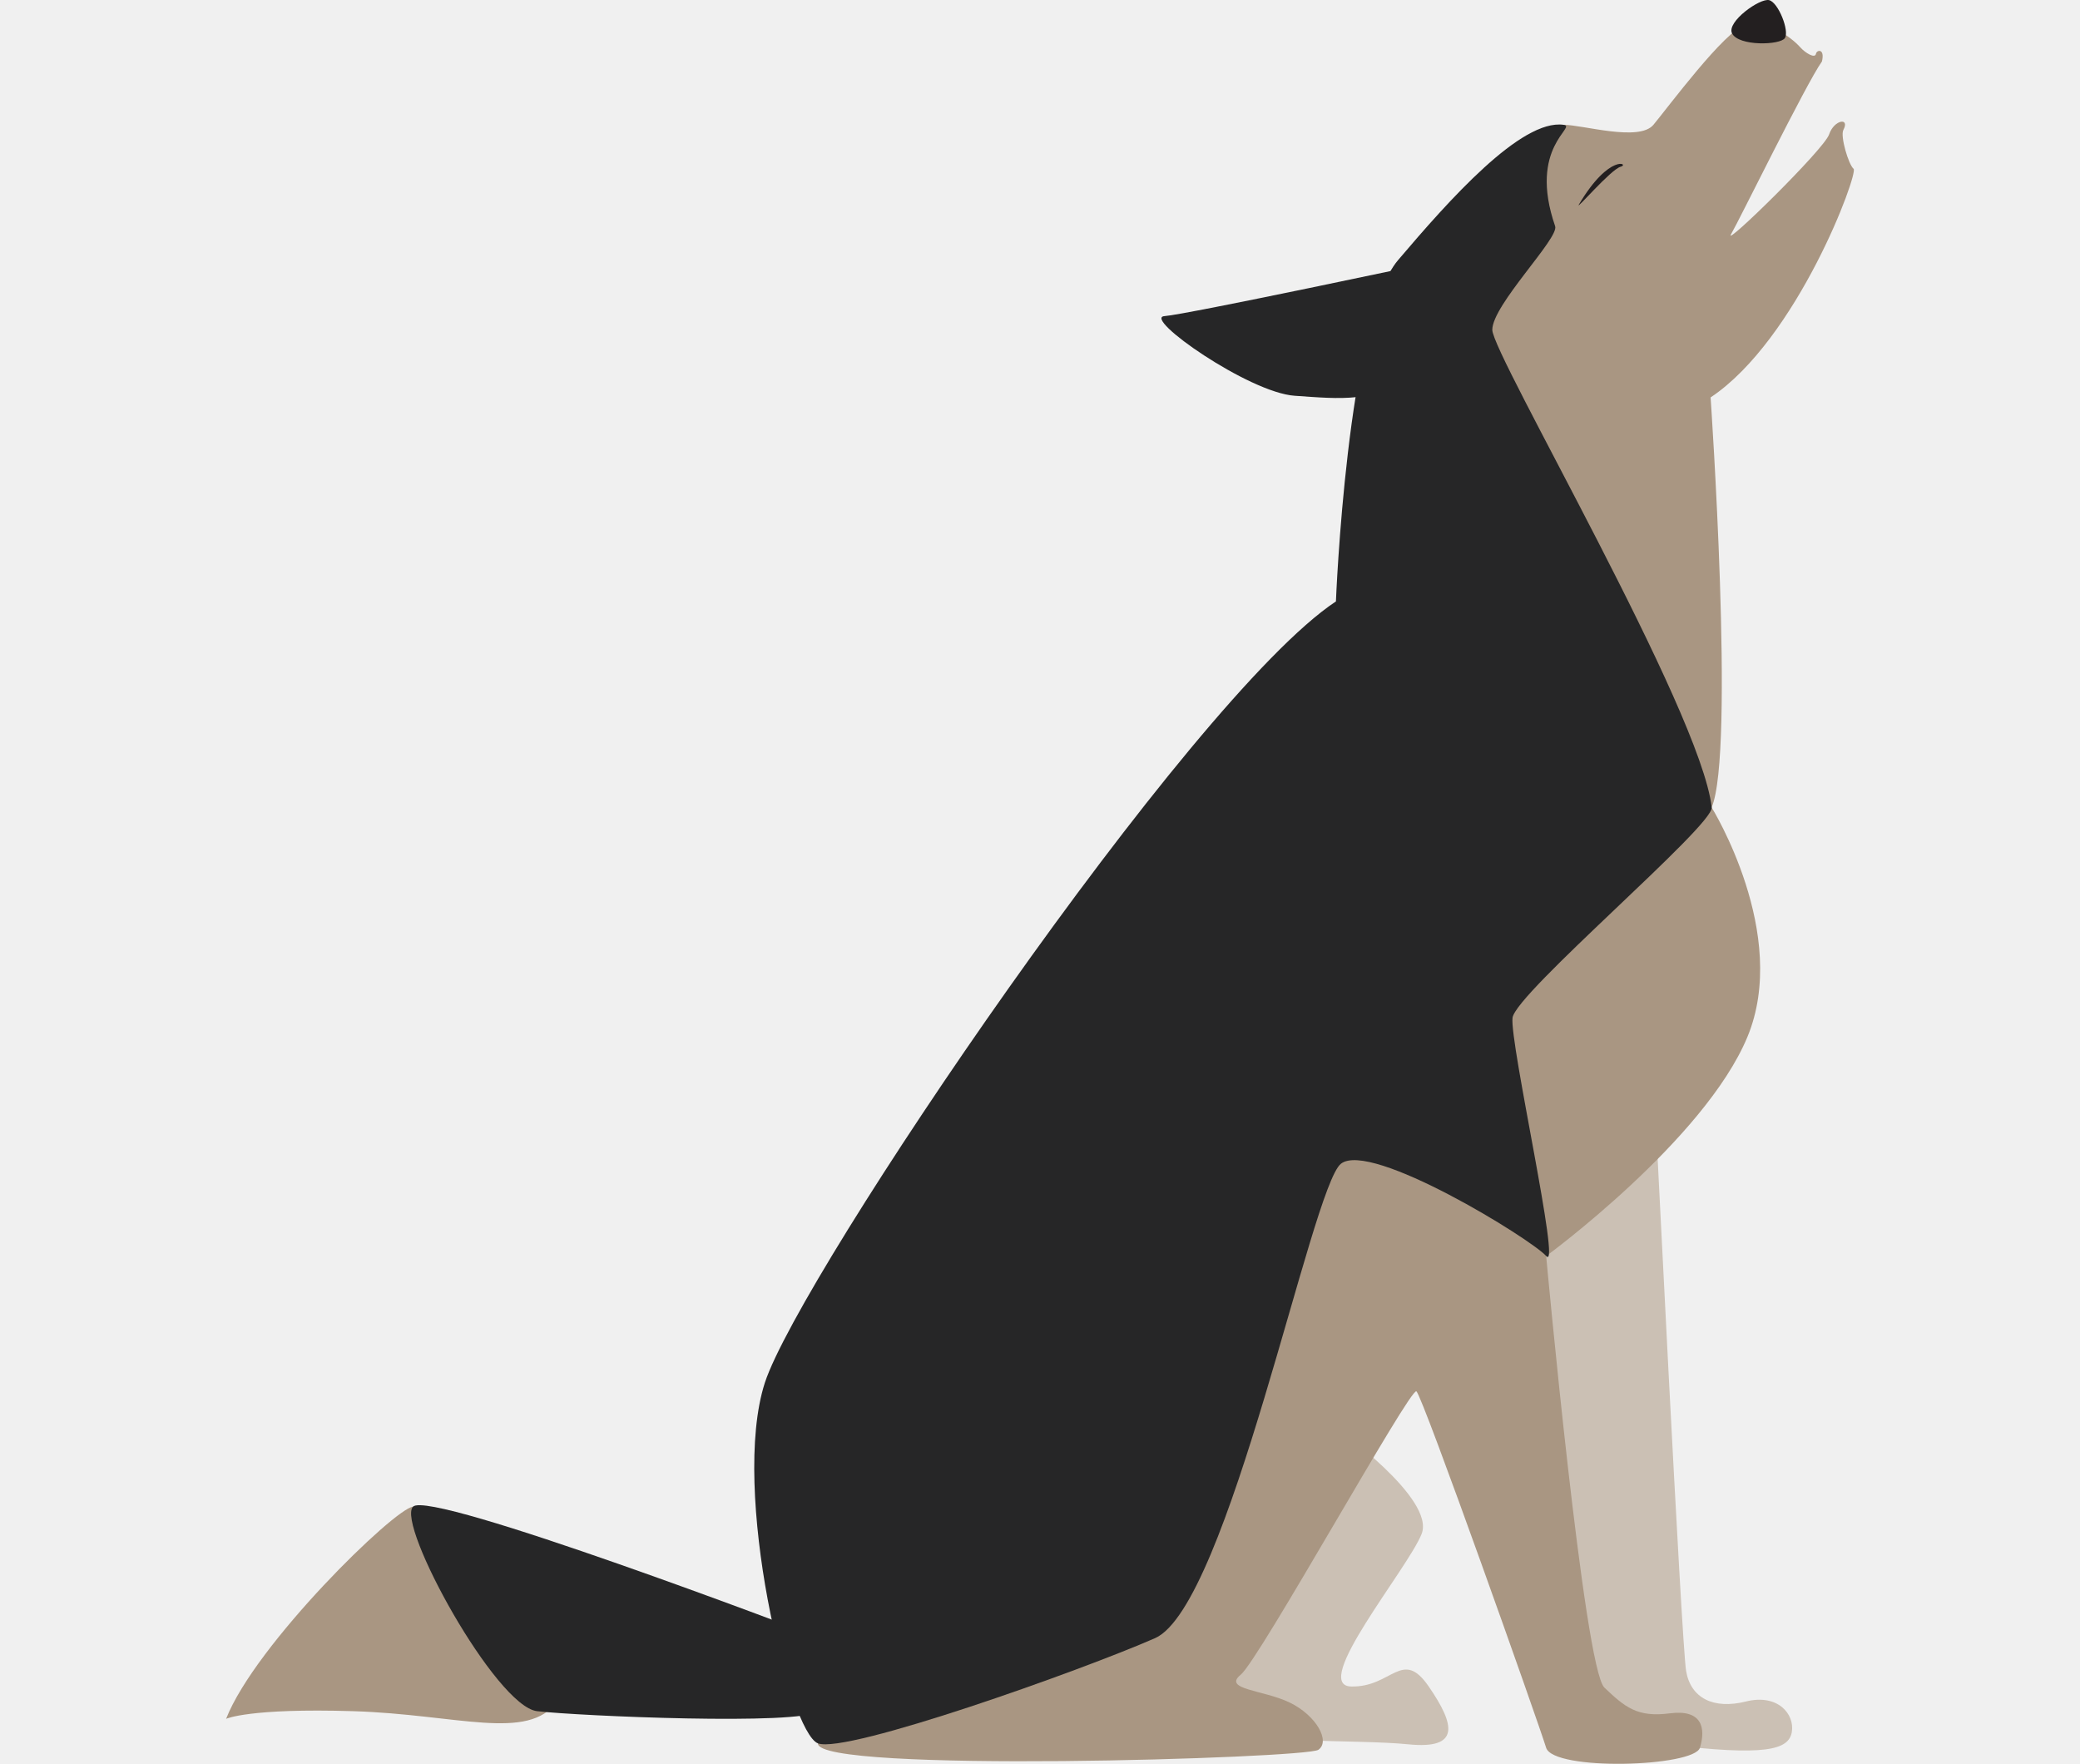
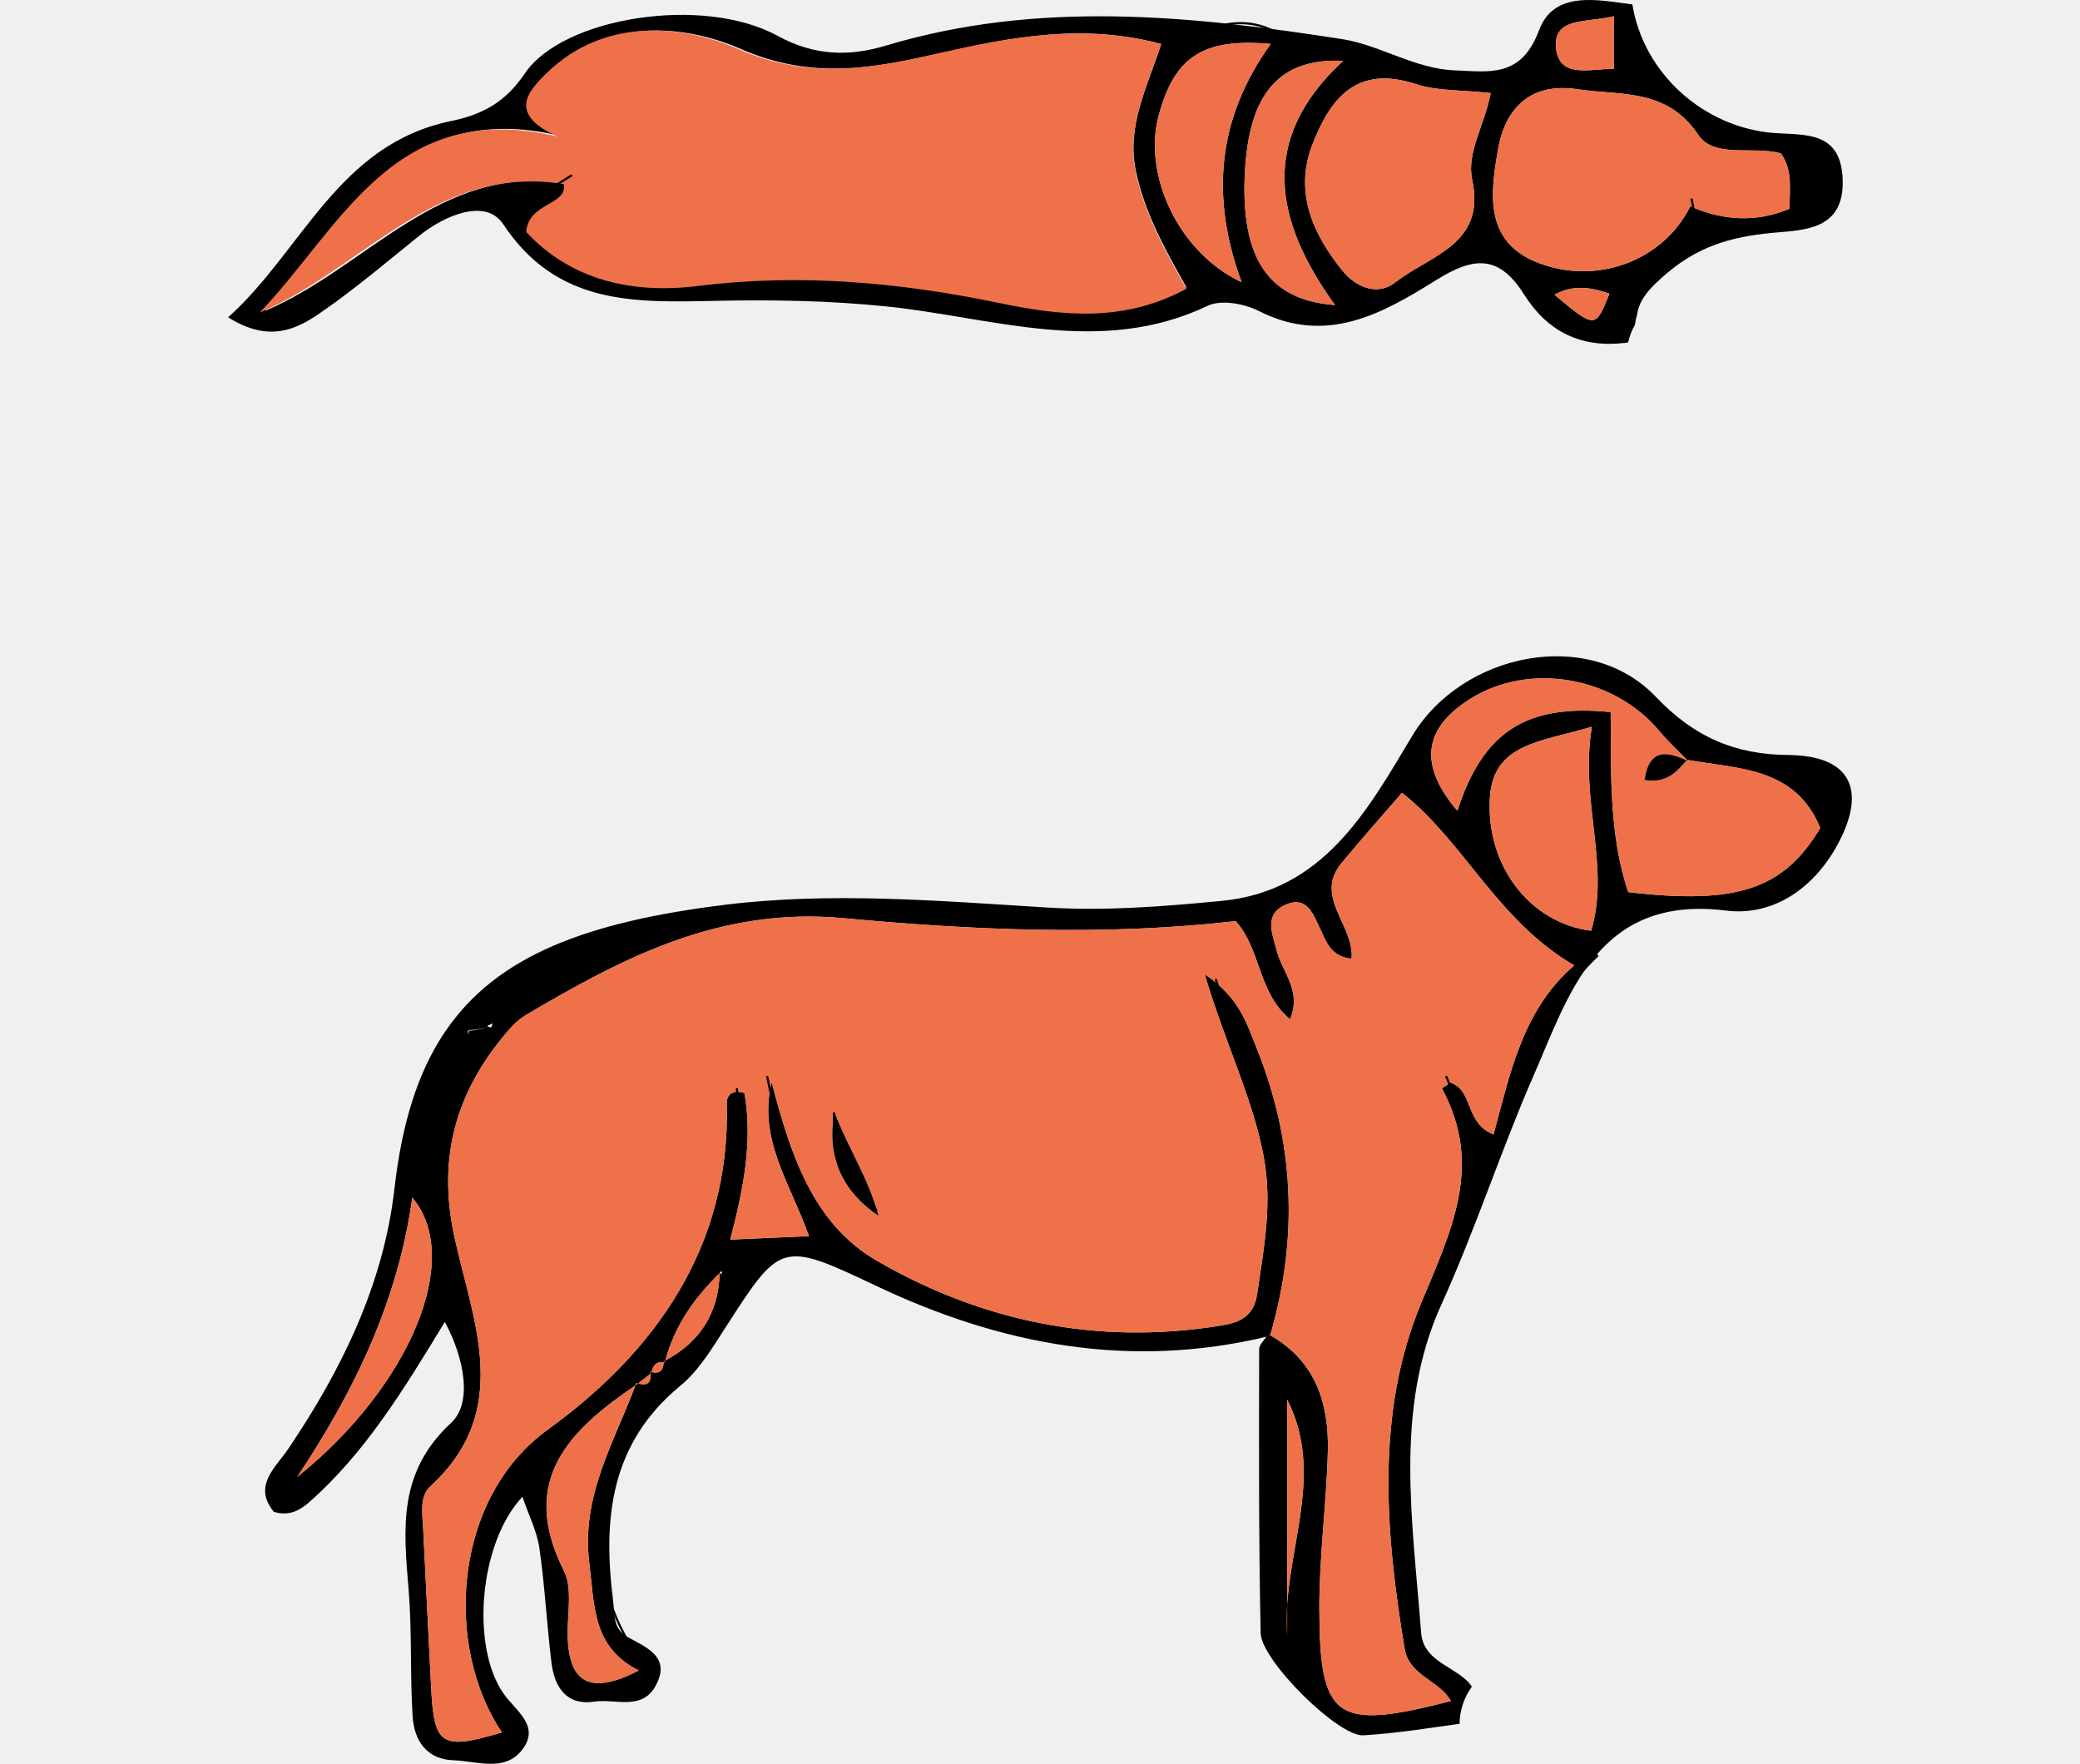
- <svg xmlns="http://www.w3.org/2000/svg" width="263" height="223" viewBox="0 0 1185.56 1284.51">
-   <g id="Layer_2" data-name="Layer 2">
-     <g id="Layer_2-2" data-name="Layer 2">
-       <path d="M1040.29,796.72s19.71,400.21,23.06,420.14,20.08,28.14,43.52,22.28,35.7,9.38,33.47,22.28-19,17.79-91.5,8.89-49.09,0-49.09,0L930.57,865.12Z" fill="#cbc0b4" />
-       <path d="M808.31,1039.82s72.79,51.59,62.38,77.38-81.08,110.22-51.33,111,37.2-28.14,56.54,0S899,1274.13,861,1270.31s-116.79.1-145-12.41S808.31,1039.82,808.31,1039.82Z" fill="#cbc0b4" />
-       <path d="M961.44,113.56c3.72-20.32-1.49-22.67,12.65-22.67s55,12.51,65.46,0,52.07-68.78,66.94-72.69,32.41,7.74,40.17,16.41c3.52,3.94,10.6,8.23,11.26,4.6.56-3.06,6.69-4.09,4.36,5.56-11.43,16-60.25,115.69-66.2,125.85s67.69-61.75,71.41-72.69,15.35-12.54,10.42-3.34c-2.42,4.5,3.71,25.22,7.43,28.35s-40.91,124.28-104.14,166.49c0,0,17.86,258.73.75,298.59,0,0,57.27,92.24,26,167.28S961.44,914.75,961.44,914.75,989,1214.91,1003.84,1229s23.8,21.88,47.61,18.76,26.25,10.94,22,25-106.85,17.2-112.06,0-90-256.38-94.47-259.51S752.42,1208.66,739,1219.6s16.36,10.94,35.7,20.32,29.76,28.14,20.83,34.39-366,17.2-364.49-4.69S490.58,991.36,501,978.85,788.12,636.49,817.88,575.52,847.63,366,871.43,287.87,961.44,113.56,961.44,113.56Z" fill="#a99682" />
-       <path d="M881.48,190.36S699.6,229.05,683.42,230.22s61.37,55.69,94.85,58,59.13,5.28,84.8-15.24" fill="#262627" />
-       <path d="M974.09,90.89c10.32,1.43-26.2,15.83-6.11,73.86,3,8.72-45.78,57.26-45.78,75.44S1074,517,1082,588c1.48,13.29-142.82,135.23-145.06,153.21s35.71,186,24.55,173.52S833.5,830.34,811.93,847.53s-81.83,322-135.39,345.49-224.64,84.42-245.47,76.6-64-184.47-38.68-262.63,309.66-498.7,415.92-569c0,0,8.08-204.8,45.27-248.57S943.16,86.62,974.09,90.89Z" fill="#262627" />
-       <path d="M1123.88.12c-6.69-1.76-31.25,15.84-27.06,24.19,4.76,9.49,35.18,8.64,38.51,3.37s-4.75-25.8-11.45-27.56" fill="#231f20" />
-       <path d="M985.24,149c-3,5.1,23.44-25.8,30.41-27.56S1007.84,110.92,985.24,149Z" fill="#231f20" />
-       <path d="M161.79,1118.37s-12.27-22.27-25.66-21.1S21.2,1197.53,0,1251.75c0,0,16.74-7.92,92.61-5.57s127.2,22.27,148.4-7S161.79,1118.37,161.79,1118.37Z" fill="#a99682" />
-       <path d="M425.12,1189.9s-276.72-105.53-289-92.63,60.25,145.39,90.38,148.91,192.65,10.55,204.55,0S425.12,1189.9,425.12,1189.9Z" fill="#262627" />
-     </g>
-   </g>
+ <svg xmlns="http://www.w3.org/2000/svg" width="263" height="223" viewBox="0 0 1503.36 1632.92">
+   <path d="M1444.656,698.988c-49.795-.406-87.361-16.744-122.764-53.871-62.133-65.162-179.442-40.634-225.484,36.006-41.322,68.778-81.947,143.916-176.665,152.931-53.748,5.115-107.026,9.493-161.764,6.107-98.718-6.105-199.28-14.575-296.702-2.667C331.353,853.375,248.809,885.089,201.5,954.239l-.008.014c-.414.622-.836,1.236-1.277,1.842-24.49,36.637-39.315,83.63-46.198,144.132-10.085,88.641-48.764,167.693-98.594,241.479-11.146,16.5-32.964,33.8-13.164,57.84,13.725,4.674,24.584-1.631,32.243-8.35,52.045-45.636,87.805-104.299,126.138-167.394,18.608,34.781,25.477,75.269,5.718,93.562-49.29,45.631-43.975,97.715-39.298,153.803,3.257,39.038,1.266,78.487,3.72,117.621,1.395,22.27,12.7,40.014,37.857,40.855,21.645.721,47.344,11.171,63.441-9.501,17.437-22.385-5.902-36.11-17.188-52.38-30.549-44.027-22.3-139.798,17.593-182.057,5.817,17.064,13.443,31.93,15.702,47.572,5.06,35.047,6.848,70.552,11.135,105.727,2.777,22.761,13.654,40.266,39.907,36.335,19.128-2.865,43.646,8.525,56.311-14.2,14.915-26.76-7.38-35.598-25.598-45.532-13.967-7.615-11.968-21.461-13.599-34.397-9.537-75.683-2.278-145.146,62.333-198.242,16.837-13.832,29.016-34.085,41.086-52.835,51.785-80.467,51.908-81.569,140.292-39.669,115.719,54.861,235.051,77.196,361.313,47.059-3.015,3.906-6.776,7.846-6.782,11.79-.115,87.528-.482,175.078,1.406,262.573.548,25.513,71.955,95.987,95.003,94.653,30.411-1.763,60.538-6.697,89.143-10.664a59.854,59.854,0,0,1,11.387-34.386,34.333,34.333,0,0,0-6.576-7.344c-15.126-12.881-38.605-18.539-40.422-42.857-7.64-102.133-25.282-206.726,18.769-303.566,31.727-69.748,54.992-142.405,85.349-211.868,32.879-75.239,59.469-167.696,178.266-152.849,44.189,5.524,82.542-21.415,104.411-63.304C1517.373,729.792,1500.846,699.446,1444.656,698.988ZM63.824,1367.483c52.884-79.296,93.326-162.622,106.681-258.719C217.775,1164.551,169.151,1282.8,63.824,1367.483Zm270.6,80.061c4.931,39.063,2.579,77.259,45.746,98.97-47.314,24.498-66.294,9.874-65.779-36.988.206-18.632,4.134-40.211-3.55-55.447-42.229-83.742,5.156-129.867,66.278-171.503C357.198,1335.838,326.548,1385.186,334.423,1447.543Zm45.25-166.8q5.596-4.4,11.187-8.794C391.781,1280.511,387.708,1283.03,379.673,1280.744Zm12.456-10.625c1.461-5.825,4.227-9.978,11.069-8.884C402.897,1268.726,399.429,1271.986,392.129,1270.119Zm12.739-10.68c8.558-31.982,26.815-57.925,50.19-80.68C454.062,1215.373,437.089,1242.202,404.868,1259.439Zm575.681,226.01v-189.645C1012.767,1358.965,984.757,1422.261,980.549,1485.449Zm191.054-435.252c-26.692-10.217-18.353-40.562-39.77-47.881-2.941,2.007-8.122,5.181-7.961,5.482,38.227,70.998,9.222,130.275-19.257,198.521-42.248,101.237-33.361,212.216-15.288,320.265,4.134,24.718,31.752,28.846,42.873,48.191-106.659,27.503-121.648,17.681-121.879-85.571-.11-48.468,6.595-96.914,7.867-145.431,1.168-44.669-11.508-83.893-53.372-107.619,26.508-90.606,22.396-179.999-13.152-267.318-8.547-20.992-15-45.052-47.508-66.936,19.071,64.359,44.087,113.693,54.46,168.025,8.47,44.345.376,85.198-5.822,127.6-3.13,21.404-15.902,26.818-34.104,29.759-113.578,18.358-221.084-3.769-318.596-60.442-59.085-34.34-79.894-99.77-96.81-164.933-13.216,52.117,17.347,93.984,34.504,142.512-24.246,1.072-47.095,2.078-72.903,3.218,12.607-48.125,20.875-91.626,13.158-135.626-11.11-3.679-16.585,1.625-16.371,9.594,3.542,133.019-66.722,230.246-165.9,302.053-88.024,63.731-95.812,200.813-42.297,280.172-55.434,16.576-62.66,12.303-65.434-39.63-2.678-50.184-4.942-100.393-7.541-150.582-.682-13.185-3.309-28.388,6.744-37.593,76.615-70.151,39.471-152.559,22.41-230.226-15.345-69.861-.811-128.713,42.306-182.836,6.93-8.701,14.6-17.887,23.959-23.41,90.626-53.484,180.031-100.127,294.128-89.502,120.302,11.204,242.326,16.442,362.818,2.722,23.813,26.516,20.195,65.823,50.302,90.817,11.19-26.069-7.144-43.55-12.19-63.079-4.271-16.544-12.533-34.545,8.956-43.26,19.298-7.824,24.841,9.474,31.379,23.147,5.48,11.472,9.397,25.055,28.819,27.232,3.065-30.357-35.05-57.309-9.575-88.202,18.679-22.654,38.251-44.578,56.283-65.505,58.295,46.264,88.153,118.296,159.469,159.831C1198.681,934.626,1187.16,993.165,1171.603,1050.197ZM1261.99,861.681c-55.653-7.053-97.013-58.622-93.838-122.161,2.579-51.686,47.591-52.552,94.502-66.7C1251.154,741.782,1279.902,801.239,1261.99,861.681Zm34.318-35.768c-18.048-53.484-15.776-110.829-16.25-166.662-78.655-7.991-118.485,18.64-141.934,91.426-35.867-42.226-31.93-76.198,12.018-103.737,54.724-34.288,132.811-20.746,175.072,29.973,8.24,9.893,17.857,18.643,26.84,27.922l-1.264-1.371c47.478,8.492,100.215,6.609,123.329,63.106C1440.292,823.03,1397.46,837.805,1296.308,825.913Z" />
+   <path d="M243.376,951.268q-2.368.263-4.737.532c1.365-.255,2.708-.513,4.076-.767C242.934,951.109,243.156,951.188,243.376,951.268Z" />
+   <path d="M222.772,954.785l-.301,2.963-.592-2.793C222.172,954.897,222.476,954.842,222.772,954.785Z" />
+   <path d="M456.911,1180.096c-.524-.537-1.05-1.077-1.573-1.617.595-.576,1.149-1.176,1.749-1.749Z" />
+   <path d="M1431.793,123.155c-64.601-4.71-121.2-54.376-131.638-119.018-32.422-4.349-72.628-13.143-86.423,23.872-16.463,44.178-45.84,38.409-78.13,37.121-37.064-1.479-69.211-23.452-103.907-28.868C890.863,14.284,749.578.023,608.876,42.25c-32.379,9.716-64.814,10.223-100.011-9.026C439.513-4.712,309.874,16.017,274.774,67.9c-18.136,26.81-39.042,38.113-68.718,44.245C101.69,133.709,68.584,232.378,0,293.779c38.056,23.889,63.284,11.104,85.647-4.325,31.67-21.846,61.174-46.886,91.171-71.095,24.492-19.766,61.95-34.788,77.815-10.856,49.739,75.05,121.136,72.563,195.394,71.033,53.023-1.094,105.543-.364,158.957,5.095,98.597,10.08,198.506,46.888,298.075-.577,12.454-5.936,33.952-1.886,47.489,4.979,62.422,31.651,114.321,2.223,163.664-28.572,34.763-21.695,58.07-24.293,81.784,13.31,21.555,34.176,52.921,50.44,96.236,44.242a57.783,57.783,0,0,1,6.3-16.398,59.398,59.398,0,0,1,1.935-9.236c2.217-15.086,12.89-25.901,28.124-38.802,32.188-27.267,65.359-34.516,103.934-37.576,29.296-2.325,59.921-6.041,58.323-49.09C1493.186,121.147,1460.166,125.224,1431.793,123.155ZM1283.175,15.014v48.688c-21.512-.199-50.52,9.393-53.646-18.667C1226.215,15.3,1257.907,21.311,1283.175,15.014ZM714.087,278.989c-91.551-19.004-183.091-27.222-276.954-15.517-58.983,7.353-116.194-4.739-157.796-49.814,2.188-27.451,38.148-24.239,34.612-43.984C196.178,150.519,128.087,248.327,34.052,287.864,108.884,209.788,157.683,89.709,308.241,125.96c-45.344-20.82-28.375-40.785-9.56-58.981C351.516,15.882,422.827,22.758,474.694,45.367c66.805,29.116,123.711,17.597,185.624,3.611,66.186-14.951,132.377-27.378,203.606-8.25-12.86,39.756-32.333,75.794-23.398,117.948,8.089,38.166,26.454,71.491,46.756,107.329C829.037,297.567,771.732,290.952,714.087,278.989ZM861.556,107.034C876.113,52.677,902.443,34.98,965.35,40.671c-49.073,67.945-56.397,141.031-26.974,220.562C880.546,234.329,846.69,162.539,861.556,107.034Zm79.817,52.867c3.675-72.639,31.282-106.335,91.023-103.587-78.747,72.571-63.618,148.503-7.587,226.11C962.475,277.855,937.409,238.196,941.372,159.901Zm210.504,6.822c12.825,59.862-39.6,69.758-71.079,94.561-16.846,13.275-36.913,4.343-49.063-10.683-27.54-34.055-44.94-72.671-27.804-116.897,16.455-42.459,40.772-73.805,95.339-55.941,20.354,6.661,43.278,5.483,69.713,8.396C1162.837,117.631,1146.38,141.065,1151.876,166.723Zm76.185,106.16c17.322-9.722,33.917-6.865,50.887-1.008C1265.839,304.373,1265.839,304.373,1228.061,272.883Zm217.701-79.671c-31.042,13.025-61.872,11.104-91.985-2.266-24.737,50.329-87.337,74.296-142.92,51.517-48.44-19.85-41.901-64.908-35.105-104.104,6.596-38.04,29.986-62.389,73.679-55.753,40.053,6.084,82.552-1.315,111.781,42.327,14.798,22.089,51.595,9.754,76.495,17.139C1449.059,158.406,1445.39,174.947,1445.761,193.212Z" />
+   <path d="M964.639,1236.804c26.72-90.826,22.66-180.439-12.974-267.967-8.546-20.992-14.999-45.051-47.508-66.936,19.07,64.359,44.086,113.692,54.461,168.023,8.469,44.346.375,85.201-5.825,127.601-3.13,21.404-15.9,26.819-34.103,29.761-113.577,18.356-221.083-3.772-318.594-60.444-59.085-34.34-79.895-99.77-96.811-164.931-13.215,52.116,17.348,93.984,34.504,142.512l-72.902,3.217c12.605-48.126,20.874-91.626,13.156-135.627-11.111-3.677-16.584,1.626-16.371,9.597,3.541,133.018-66.722,230.245-165.898,302.05-88.026,63.732-95.812,200.813-42.299,280.172-55.435,16.578-62.658,12.305-65.432-39.628-2.681-50.186-4.944-100.393-7.544-150.583-.683-13.185-3.308-28.388,6.745-37.593,76.616-70.153,39.471-152.56,22.41-230.227-15.345-69.858-.811-128.711,42.304-182.835,6.93-8.7,14.601-17.888,23.959-23.41,90.626-53.485,180.031-100.127,294.127-89.501,120.305,11.204,242.329,16.442,362.819,2.721,23.815,26.517,20.196,65.823,50.302,90.819,11.191-26.07-7.144-43.55-12.188-63.08-4.272-16.541-12.534-34.544,8.955-43.258,19.297-7.825,24.84,9.472,31.377,23.148,5.482,11.47,9.398,25.055,28.821,27.231,3.063-30.357-35.05-57.309-9.576-88.203,18.68-22.655,38.25-44.577,56.285-65.506,58.295,46.266,88.151,118.295,159.468,159.831-47.624,40.872-59.147,99.41-74.701,156.443-26.692-10.218-18.353-40.565-39.771-47.883-2.94,2.007-8.121,5.183-7.959,5.484,38.227,70.998,9.222,130.274-19.259,198.52-42.249,101.239-33.36,212.217-15.287,320.268,4.135,24.718,31.753,28.845,42.872,48.19-106.657,27.503-121.647,17.681-121.879-85.57-.109-48.468,6.597-96.915,7.867-145.432,1.185-45.286-11.797-85.011-55.07-108.628C963.079,1235.083,964.639,1236.804,964.639,1236.804Zm-403.331-207.462c-7.344,41.07,6.655,72.978,40.807,96.236C593.246,1091.467,573.489,1062.03,561.308,1029.341Z" fill="#ee714a" />
+   <path d="M1350.79,703.463c47.48,8.492,100.216,6.61,123.331,63.107-33.83,56.46-76.66,71.235-177.812,59.344-18.048-53.485-15.775-110.83-16.249-166.664-78.657-7.99-118.484,18.642-141.933,91.428-35.867-42.227-31.931-76.201,12.017-103.738,54.724-34.288,132.81-20.747,175.07,29.972,8.243,9.893,17.858,18.644,26.69,27.761-19.872-9.411-36.239-12.052-40.483,17.457C1332.565,725.398,1341.455,714.027,1350.79,703.463Z" fill="#ee714a" />
+   <path d="M1262.653,672.821c-11.5,68.962,17.247,128.419-.662,188.86-55.652-7.052-97.013-58.622-93.84-122.161C1170.732,687.836,1215.744,686.966,1262.653,672.821Z" fill="#ee714a" />
+   <path d="M377.82,1280.106c-19.707,54.319-51.385,104.179-43.397,167.438,4.933,39.061,2.58,77.257,45.746,98.97-47.313,24.496-66.293,9.873-65.778-36.988.205-18.632,4.133-40.211-3.55-55.448-42.67-84.62,6.132-130.835,68.267-172.73C379.197,1281.438,377.82,1280.106,377.82,1280.106Z" fill="#ee714a" />
+   <path d="M63.824,1367.483C116.707,1288.187,157.15,1204.86,170.506,1108.765,217.776,1164.55,169.151,1282.8,63.824,1367.483Z" fill="#ee714a" />
+   <path d="M980.549,1295.804c37.127,72.789-5.779,145.758,0,218.535Z" fill="#ee714a" />
+   <path d="M455.159,1177.987c-.917,37.755-18.396,65.084-51.84,82.368l.979,1.045c8.552-33.862,27.933-60.972,52.788-84.668Z" fill="#ee714a" />
+   <path d="M243.565,951.102l1.296-3.666-5.168,2.52c1.227.437,2.454.873,3.392,1.21C242.796,951.067,243.565,951.102,243.565,951.102Z" fill="#fff" />
+   <path d="M221.733,954.934c7.124-1.325,14.247-2.65,21.602-3.903.231.072-.538.037-.249.136-6.537.867-13.363,1.634-20.189,2.401Z" fill="#878787" />
+   <path d="M457.086,1176.731l-.175,3.366a22.518,22.518,0,0,1-1.782-1.986A22.503,22.503,0,0,1,457.086,1176.731Z" fill="#fff" />
+   <path d="M222.897,953.568l-.426,4.181s-.592-2.795-.665-2.805A16.291,16.291,0,0,1,222.897,953.568Z" fill="#fff" />
+   <path d="M391.793,1271.088c1.535-6.618,4.365-11.569,12.497-9.695.007.007-.971-1.036-.972-1.038-.036,8.776-3.882,12.46-12.701,9.499Z" fill="#ee714a" />
+   <path d="M390.618,1269.854c1.991,10.981-2.751,13.806-12.71,10.335-.089-.083,1.289,1.248,1.2,1.159,4.191-3.455,8.472-6.821,12.719-10.224C391.793,1271.088,390.618,1269.854,390.618,1269.854Z" fill="#ee714a" />
+   <path d="M305.009,126.504c-45.595-20.934-28.533-41.013-9.613-59.31,53.131-51.383,124.837-44.465,176.995-21.732,67.179,29.28,124.401,17.697,186.66,3.632,66.555-15.035,133.113-27.531,204.741-8.296-12.93,39.976-32.512,76.217-23.527,118.607,8.134,38.378,26.601,71.888,47.017,107.925-58.571,31.74-116.196,25.089-174.162,13.058-92.062-19.109-184.11-27.374-278.5-15.604-59.311,7.396-116.84-4.765-158.676-50.092,2.2-27.602,38.359-24.374,34.805-44.227-118.428-19.263-186.899,79.09-281.46,118.849C104.539,210.801,153.609,90.051,305.009,126.504Z" fill="#ee714a" />
+   <path d="M1353.777,190.947c-24.738,50.328-87.336,74.295-142.919,51.516-48.44-19.851-41.902-64.909-35.106-104.106,6.595-38.038,29.985-62.387,73.679-55.751,40.051,6.082,82.552-1.315,111.781,42.326,14.795,22.09,51.595,9.755,76.492,17.14,11.356,16.332,7.686,32.874,8.058,51.14C1414.72,206.237,1383.889,204.317,1353.777,190.947Z" fill="#ee714a" />
+   <path d="M1168.984,86.159c-6.148,31.472-22.605,54.906-17.107,80.565,12.826,59.861-39.6,69.759-71.078,94.562-16.848,13.274-36.914,4.341-49.065-10.684-27.538-34.055-44.941-72.673-27.803-116.897,16.454-42.46,40.772-73.807,95.338-55.944C1119.625,84.424,1142.549,83.246,1168.984,86.159Z" fill="#ee714a" />
+   <path d="M965.349,40.67c-49.073,67.946-56.395,141.032-26.973,220.563C880.546,234.329,846.69,162.54,861.556,107.035,876.114,52.677,902.442,34.979,965.349,40.67Z" fill="#ee714a" />
+   <path d="M1024.806,282.425c-62.331-4.569-87.397-44.229-83.434-122.522,3.677-72.639,31.281-106.338,91.021-103.587C953.65,128.886,968.778,204.817,1024.806,282.425Z" fill="#ee714a" />
+   <path d="M1283.175,15.013V63.703c-21.512-.2-50.52,9.393-53.646-18.666C1226.215,15.299,1257.906,21.311,1283.175,15.013Z" fill="#ee714a" />
+   <path d="M1228.061,272.884c17.324-9.722,33.917-6.865,50.887-1.008C1265.839,304.372,1265.839,304.372,1228.061,272.884Z" fill="#ee714a" />
+   <path d="M561.308,1029.341c12.181,32.689,31.939,62.125,40.807,96.236C567.962,1102.32,553.963,1070.412,561.308,1029.341Z" />
+   <path d="M1350.79,703.463c-9.335,10.564-18.225,21.935-39.369,18.668,4.244-29.51,20.611-26.868,40.483-17.458C1352.054,704.833,1350.79,703.463,1350.79,703.463Z" />
+   <path d="M869.481,35.673c-69.897-26.598-141.635-13.319-209.147,2.343-61.428,14.251-115.57,25.671-177.76-.853C390.679-2.03,320.865,21.101,268.531,96.739c-5.013,7.246-7.106,16.165-17.082,16.033C127.151,111.13,89.816,226.02,9.319,287.546c45.467,34.34,70.102-8.357,97.755-21.945,27.998-13.757,45.762-47.728,73.461-62.879,28.389-15.528,59.517-31.001,89.317,13.82,33.804,50.842,94.895,61.264,152.562,55.451,108.511-10.937,214.611-.262,320.123,23.155C798.866,307.65,851.478,296.476,902.59,272.954" fill="none" stroke="#000" stroke-linecap="round" stroke-linejoin="round" stroke-width="2" />
+   <path d="M1135.3,1586.916c-55.499,5.472-111.954,28.871-136.485-39.769" fill="none" stroke="#000" stroke-linecap="round" stroke-linejoin="round" stroke-width="2" />
+   <path d="M1167.238,794.861c20.956,44.598,48.311,82.607,100.532,89.98-47.2,44.745-68.903,103.765-88.016,164.31-11.252,67.052-56.165,111.965-78.621,179.334-22.456,89.825-11.228,190.879-11.228,280.704,11.228,22.456,33.684,44.913,45.991,63.839" fill="none" stroke="#000" stroke-linecap="round" stroke-linejoin="round" stroke-width="2" />
+   <path d="M914.605,907.143c16.457,56.256,42.888,108.177,54.441,167.662,9.689,49.889-7.82,90.58-9.8,135.486-1.065,24.129-24.077,25.224-39.133,27.313-117.828,16.352-229.367-3.867-330.872-67.004-63.253-39.343-76.535-107.156-90.076-173.632" fill="none" stroke="#000" stroke-linecap="round" stroke-linejoin="round" stroke-width="2" />
+   <path d="M555.304,1154.162c-47.942-4.341-77.23,12.793-97.578,60.849-15.405,36.383-50.026,64.727-76.507,96.304-53.528,63.83-47.957,183.151,14.43,238.636-20.872,18.892-48.531,25.813-69.84,17.832-25.75-9.644-24.649-40.237-23.058-65.543,2.71-43.096-5.772-84.032-22.537-123.515" fill="none" stroke="#000" stroke-linecap="round" stroke-linejoin="round" stroke-width="2" />
+   <path d="M1032.5,879.072c-10.502-19.114-21.003-38.229-31.32-57.006-146.79,46.552-293.949,20.531-440.266,17.895-64.992-1.171-130.116-.973-190.875,27.883" fill="none" stroke="#000" stroke-linecap="round" stroke-linejoin="round" stroke-width="2" />
+   <path d="M976.359,1266.443c25.194,15.473,33.55,39.754,33.533,67.369-.043,69.996-18.362,138.098-14.759,208.537-32.022-30.763-41.488-185.379-24.388-275.905" fill="none" stroke="#000" stroke-linecap="round" stroke-linejoin="round" stroke-width="2" />
+   <path d="M274.6,1367.497c-59.887,52.34-62.337,155.23-5.209,236.367-16.771,39.541-50.71,17.235-73.057,13.989-24.219-3.518-16.905-33.73-17.049-53.864-.365-50.802-.182-101.438-10.787-151.698-4.527-21.451,4.547-40.441,21.655-56.276,41.654-38.555,41.4-85.205,22.692-134.483" fill="none" stroke="#000" stroke-linecap="round" stroke-linejoin="round" stroke-width="2" />
+   <path d="M1453.556,710.65c-56.841-4.721-108.967-16.861-146.609-66.885-28.675-38.109-137.31-29.258-173.158-.194-48.718,39.498-44.885,76.304,10.993,128.834" fill="none" stroke="#000" stroke-linecap="round" stroke-linejoin="round" stroke-width="2" />
+   <path d="M1262.677,879.072c30.341-31.651,23.234-74.302,13.844-105.773-10.288-34.474-5.82-64.222-2.123-100.998-40.892-18.067-72.065,4.011-101.261,27.475-28.942,23.261-17.173,54.532-11.513,83.856" fill="none" stroke="#000" stroke-linecap="round" stroke-linejoin="round" stroke-width="2" />
+   <path d="M985.363,41.191c-34.949-32.831-78.78-19.558-102.824,2.23-38.916,35.266-49.127,92.666-27.327,140.194,17.915,39.061,26.874,101.6,97.043,89.338" fill="none" stroke="#000" stroke-linecap="round" stroke-linejoin="round" stroke-width="2" />
+   <path d="M167.933,1086.793c-20.435,107.789-60.61,207.384-131.334,294.254,35.475,20.126,45.093-6.543,57.931-19.578,44.407-45.09,69.845-104.258,110.992-152.621,17.788-20.908-1.688-56.458-10.713-82.341-18.416-52.815-5.534-101.857,6.808-151.996" fill="none" stroke="#000" stroke-linecap="round" stroke-linejoin="round" stroke-width="2" />
+   <path d="M1189.535,79.818c-32.434,45.949-33.882,96.487-22.468,146.907-49.578,13.252-87.332,51.059-137.34,63.65-37.517,9.446-59.872-.444-77.91-33.739C921.981,201.569,924.124,146.108,947.202,91.05c22.686-54.123,54.658-59.398,110.387-34.395C1105.827,78.298,1159,80.57,1211.608,68.782" fill="none" stroke="#000" stroke-linecap="round" stroke-linejoin="round" stroke-width="2" />
+   <path d="M1464.784,716.264c34.779,47.069,23.905,79.445-33.56,106.928-45.322,21.675-93.16,15.407-140.477,16.581" fill="none" stroke="#000" stroke-linecap="round" stroke-linejoin="round" stroke-width="2" />
+   <path d="M1222.644,63.264c27.882,16.064,58.474,10.448,87.483,11.071-5.47-19.541-10.991-39.258-18.439-65.861-30.767,2.704-79.464-15.919-74.563,54.79" fill="none" stroke="#000" stroke-linecap="round" stroke-linejoin="round" stroke-width="2" />
+   <path d="M1046.063,63.264c-71.028,61.153-88.86,115.369-5.518,215.208" fill="none" stroke="#000" stroke-linecap="round" stroke-linejoin="round" stroke-width="2" />
+   <path d="M1288.862,261.918c-28.357-9.655-56.042-9.233-85.032,3.151,34.675,36.319,34.675,36.319,79.514,46.513,19.579-10.74-4.415-32.373,11.036-44.145" fill="none" stroke="#000" stroke-linecap="round" stroke-linejoin="round" stroke-width="2" />
+   <path d="M471.093,1008.196c10.825,139.786-62.266,236.829-162.703,320.129-10.141,8.411-18.818,18.587-28.175,27.944" fill="none" stroke="#000" stroke-linecap="round" stroke-linejoin="round" stroke-width="2" />
+   <path d="M1454.407,135c-52.879,2.566-95.026-20.623-132.436-55.182" fill="none" stroke="#000" stroke-linecap="round" stroke-linejoin="round" stroke-width="2" />
+   <path d="M1094.255,710.65l-84.211,106.667" fill="none" stroke="#000" stroke-linecap="round" stroke-linejoin="round" stroke-width="2" />
+   <path d="M202.59,969.117c24.585,9.31,15.919,27.994-.973,39.079" fill="none" stroke="#000" stroke-linecap="round" stroke-linejoin="round" stroke-width="2" />
+   <path d="M358.811,879.072c-54.009,18.728-109.123,39.52-152.584,77.892" fill="none" stroke="#000" stroke-linecap="round" stroke-linejoin="round" stroke-width="2" />
+   <path d="M953.903,845.388c-2.15,35.198,19.529,63.386,28.07,95.439" fill="none" stroke="#000" stroke-linecap="round" stroke-linejoin="round" stroke-width="2" />
+   <path d="M560.918,1030.652c.06,35.647,17.697,63.603,39.298,89.825" fill="none" stroke="#000" stroke-linecap="round" stroke-linejoin="round" stroke-width="2" />
+   <path d="M1366.116,206.736c30.194,10.376,59.665,9.192,88.291-5.518" fill="none" stroke="#000" stroke-linecap="round" stroke-linejoin="round" stroke-width="2" />
+   <path d="M1355.08,184.663c11.354,50.57-24.944,63.699-60.7,77.254" fill="none" stroke="#000" stroke-linecap="round" stroke-linejoin="round" stroke-width="2" />
+   <path d="M1127.939,996.968q14.035,33.684,28.07,67.369" fill="none" stroke="#000" stroke-linecap="round" stroke-linejoin="round" stroke-width="2" />
+   <path d="M257.758,929.599c-.936,23.703-25.972,31.341-33.684,50.527" fill="none" stroke="#000" stroke-linecap="round" stroke-linejoin="round" stroke-width="2" />
+   <path d="M317.665,162.591,273.52,190.181" fill="none" stroke="#000" stroke-linecap="round" stroke-linejoin="round" stroke-width="2" />
</svg>
